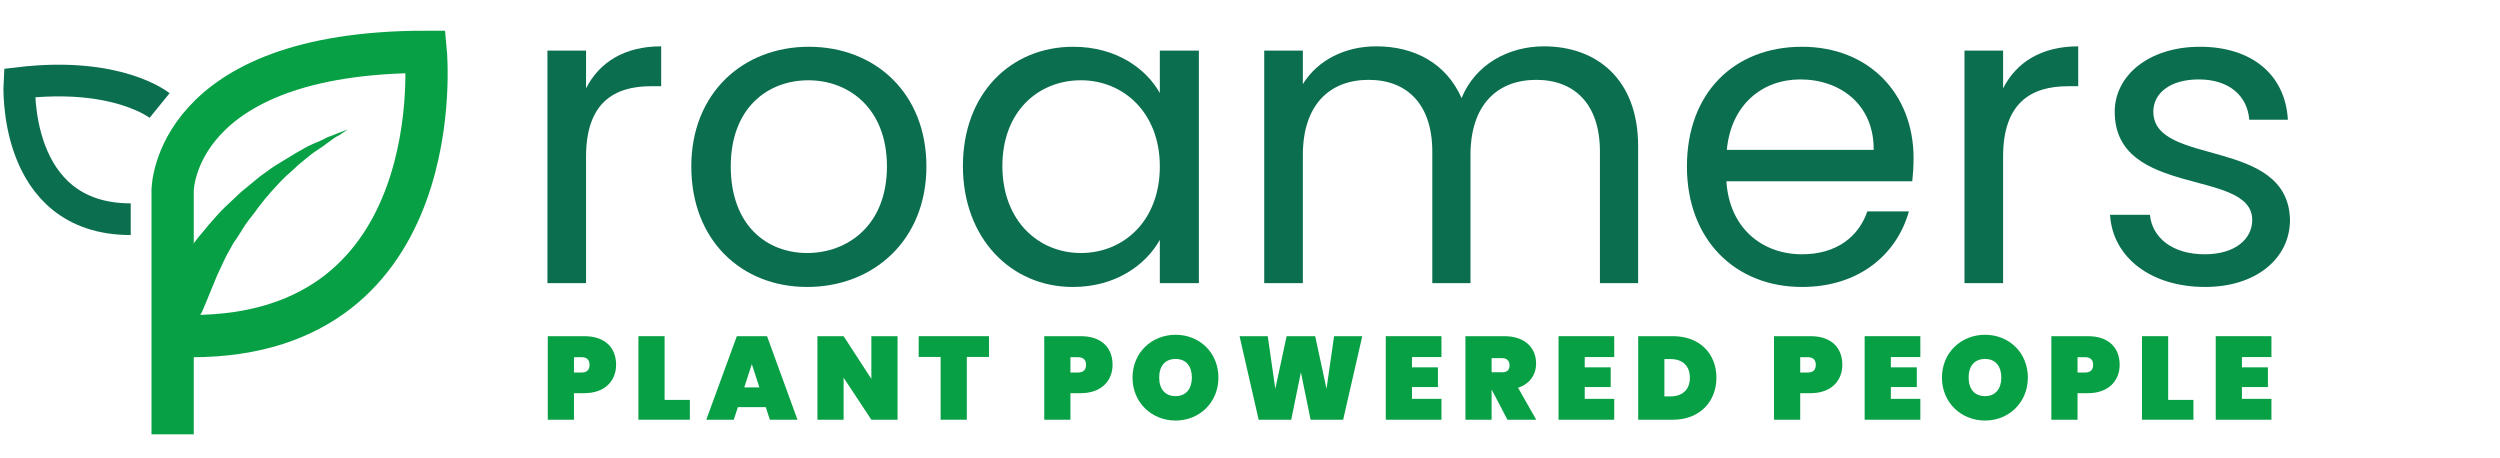
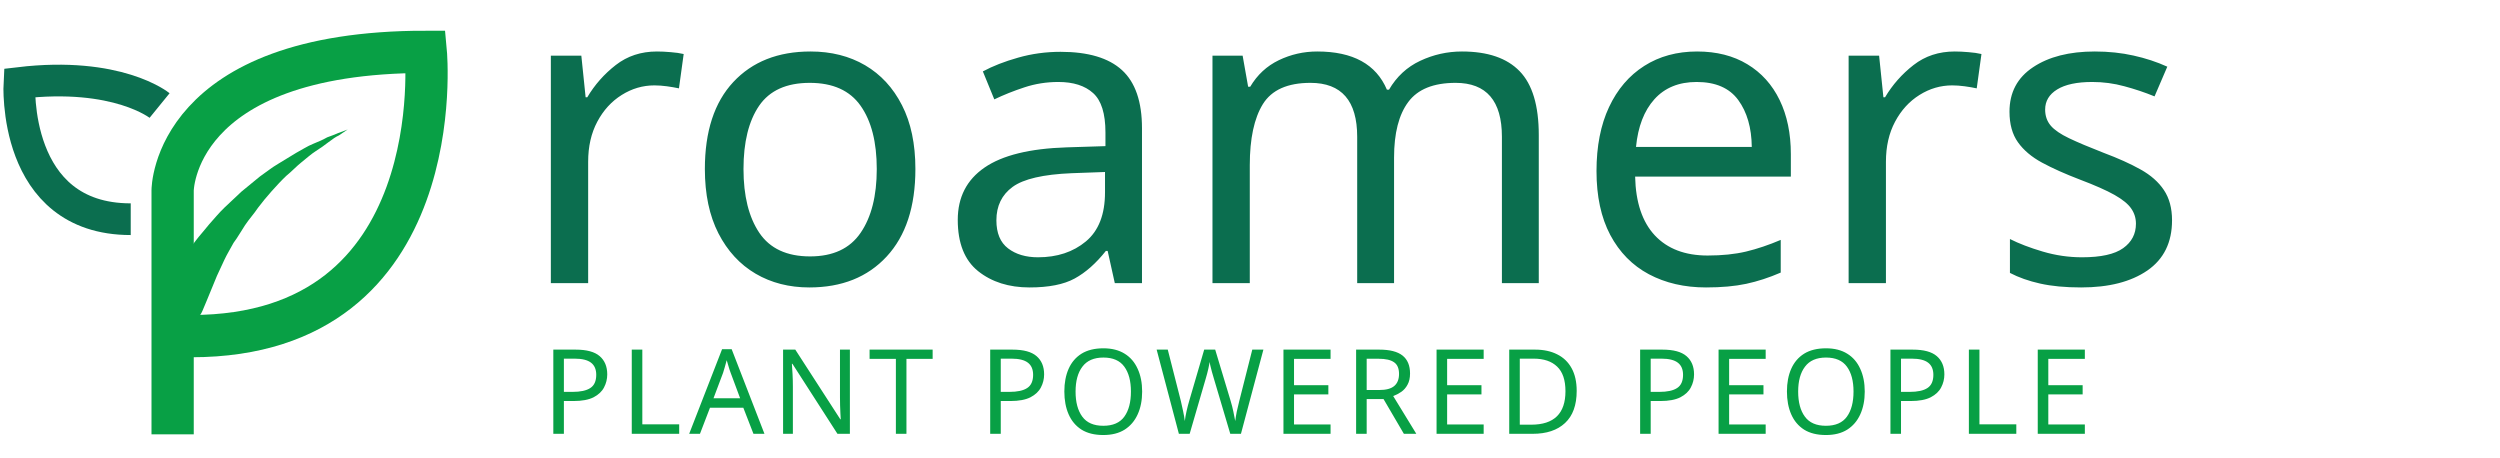
<svg xmlns="http://www.w3.org/2000/svg" version="1.1" id="Layer_1" x="0px" y="0px" width="354.949px" height="65px" viewBox="0 0 354.949 65" enable-background="new 0 0 354.949 65" xml:space="preserve">
  <path stroke="#03CE6A" stroke-width="6.653" stroke-miterlimit="10" d="M97.518,139.009" />
  <path fill="none" stroke="#08A045" stroke-width="6" stroke-miterlimit="10" d="M24.509,61.669V27.044c0,0,0-19.685,35.943-19.685  c0,0,3.762,40.364-33.283,40.364" />
  <g>
    <path fill="#08A045" d="M23.137,40.924c0,0,0.349-0.433,0.816-1.198s1.282-1.951,2.2-3.361c0.463-0.645,1.038-1.407,1.613-2.168   s1.269-1.507,1.954-2.374c0.682-0.758,1.38-1.612,2.17-2.367c0.802-0.755,1.592-1.498,2.394-2.252   c0.91-0.751,1.697-1.387,2.607-2.138c0.906-0.632,1.693-1.279,2.596-1.803s1.686-1.051,2.589-1.575   c0.792-0.419,1.575-0.947,2.364-1.258c0.789-0.312,1.457-0.615,2.018-0.933c0.557-0.199,1.115-0.409,1.565-0.611   c0.896-0.308,1.346-0.51,1.346-0.51s-0.453,0.322-1.249,0.849c-0.45,0.202-0.903,0.524-1.467,0.95s-1.129,0.852-1.813,1.275   c-0.672,0.423-1.363,1.061-2.038,1.592s-1.37,1.289-2.156,1.924c-0.679,0.639-1.373,1.396-2.056,2.155   c-0.682,0.758-1.38,1.612-1.954,2.374c-0.578,0.869-1.272,1.615-1.85,2.485c-0.578,0.869-1.048,1.742-1.622,2.492   c-0.47,0.873-0.937,1.626-1.296,2.394s-0.706,1.525-1.065,2.293c-0.595,1.42-1.075,2.628-1.437,3.492   c-0.362,0.876-0.595,1.42-0.595,1.42c-0.713,1.752-2.616,2.461-4.369,1.748c-1.752-0.713-2.461-2.616-1.748-4.369   C22.896,41.36,22.903,41.145,23.137,40.924L23.137,40.924z" />
  </g>
  <path fill="none" stroke="#03CE6A" stroke-width="1.106" stroke-miterlimit="10" d="M18.758,38.666" />
  <path fill="none" stroke="#0B6E4F" stroke-width="4.5" stroke-miterlimit="10" d="M18.56,31.122  c-16.917,0-15.809-19.344-15.809-19.344c13.934-1.653,19.907,3.205,19.907,3.205" />
-   <g enable-background="new    ">
-     <path fill="#0B6E4F" d="M83.207,40.201h-5.483V7.181h5.483v5.362c1.868-3.676,5.423-5.965,10.666-5.965v5.664h-1.446   c-5.242,0-9.219,2.35-9.219,10.002V40.201z" />
-     <path fill="#0B6E4F" d="M114.6,40.743c-9.34,0-16.45-6.628-16.45-17.112c0-10.425,7.352-16.992,16.691-16.992   c9.4,0,16.691,6.567,16.691,16.992C131.533,34.115,124,40.743,114.6,40.743z M114.6,35.923c5.725,0,11.328-3.917,11.328-12.292   c0-8.315-5.483-12.232-11.147-12.232c-5.784,0-11.027,3.917-11.027,12.232C103.754,32.006,108.875,35.923,114.6,35.923z" />
-     <path fill="#0B6E4F" d="M152.38,6.639c6.146,0,10.364,3.133,12.292,6.567V7.181h5.544v33.021h-5.544v-6.146   c-1.988,3.556-6.267,6.688-12.353,6.688c-8.797,0-15.606-6.93-15.606-17.173C136.713,13.267,143.523,6.639,152.38,6.639z    M153.465,11.398c-6.026,0-11.147,4.398-11.147,12.172s5.121,12.353,11.147,12.353c6.025,0,11.207-4.52,11.207-12.292   C164.672,15.978,159.491,11.398,153.465,11.398z" />
-     <path fill="#0B6E4F" d="M227.158,21.521c0-6.749-3.615-10.184-9.038-10.184c-5.544,0-9.34,3.556-9.34,10.666v18.197h-5.423v-18.68   c0-6.749-3.616-10.184-9.039-10.184c-5.544,0-9.34,3.556-9.34,10.666v18.197h-5.483V7.181h5.483v4.76   c2.169-3.495,6.086-5.362,10.425-5.362c5.423,0,9.942,2.41,12.111,7.351c1.929-4.76,6.628-7.351,11.689-7.351   c7.532,0,13.378,4.699,13.378,14.16v19.463h-5.424V21.521z" />
-     <path fill="#0B6E4F" d="M255.839,40.743c-9.4,0-16.33-6.628-16.33-17.112c0-10.425,6.688-16.992,16.33-16.992   c9.581,0,15.848,6.748,15.848,15.787c0,1.205-0.061,2.169-0.181,3.313h-26.393c0.422,6.688,5.121,10.364,10.726,10.364   c4.94,0,8.074-2.53,9.279-6.086h5.905C269.336,36.043,264.033,40.743,255.839,40.743z M245.173,21.28h20.85   c0.06-6.447-4.761-10.003-10.425-10.003C250.234,11.277,245.775,14.833,245.173,21.28z" />
-     <path fill="#0B6E4F" d="M284.399,40.201h-5.483V7.181h5.483v5.362c1.868-3.676,5.423-5.965,10.666-5.965v5.664h-1.446   c-5.242,0-9.22,2.35-9.22,10.002V40.201z" />
-     <path fill="#0B6E4F" d="M313.081,40.743c-7.713,0-13.137-4.218-13.498-10.243h5.664c0.302,3.193,3.134,5.604,7.773,5.604   c4.338,0,6.749-2.169,6.749-4.881c0-7.352-19.523-3.073-19.523-15.365c0-5.062,4.76-9.219,12.111-9.219   c7.291,0,12.111,3.916,12.474,10.363h-5.483c-0.241-3.313-2.772-5.725-7.171-5.725c-4.037,0-6.447,1.929-6.447,4.58   c0,7.833,19.161,3.555,19.402,15.365C325.132,36.646,320.372,40.743,313.081,40.743z" />
-   </g>
-   <g enable-background="new    ">
-     <path fill="#08A045" d="M82.967,55.823h-1.474v3.77h-3.719V47.73h5.193c2.982,0,4.507,1.676,4.507,4.071   C87.474,53.997,85.949,55.823,82.967,55.823z M82.548,52.892c0.837,0,1.156-0.437,1.156-1.09s-0.318-1.089-1.156-1.089h-1.056   v2.179H82.548z" />
-     <path fill="#08A045" d="M94.36,47.73v9.048h3.585v2.814h-7.305V47.73H94.36z" />
-     <path fill="#08A045" d="M108.72,57.8h-3.954l-0.586,1.793h-3.904l4.339-11.862h4.289l4.323,11.862h-3.921L108.72,57.8z    M106.743,51.701l-1.072,3.301h2.145L106.743,51.701z" />
-     <path fill="#08A045" d="M127.434,47.73v11.862h-3.72l-3.938-5.965v5.965h-3.719V47.73h3.719l3.938,6.065V47.73H127.434z" />
-     <path fill="#08A045" d="M130.434,47.73h9.985v2.949h-3.15v8.913h-3.719V50.68h-3.116V47.73z" />
-     <path fill="#08A045" d="M153.455,55.823h-1.475v3.77h-3.719V47.73h5.193c2.982,0,4.507,1.676,4.507,4.071   C157.962,53.997,156.437,55.823,153.455,55.823z M153.036,52.892c0.838,0,1.156-0.437,1.156-1.09s-0.318-1.089-1.156-1.089h-1.056   v2.179H153.036z" />
-     <path fill="#08A045" d="M166.91,59.71c-3.368,0-6.115-2.529-6.115-6.099c0-3.568,2.747-6.081,6.115-6.081   c3.384,0,6.081,2.513,6.081,6.081C172.991,57.181,170.261,59.71,166.91,59.71z M166.91,56.242c1.491,0,2.312-1.056,2.312-2.631   c0-1.608-0.82-2.646-2.312-2.646c-1.525,0-2.329,1.038-2.329,2.646C164.581,55.187,165.385,56.242,166.91,56.242z" />
-     <path fill="#08A045" d="M175.991,47.73h4.004l1.072,7.473l1.608-7.473h4.055l1.608,7.473l1.072-7.473h4.004l-2.714,11.862h-4.624   l-1.374-6.735l-1.374,6.735h-4.624L175.991,47.73z" />
-     <path fill="#08A045" d="M204.659,50.696h-4.188v1.458h3.686v2.798h-3.686v1.675h4.188v2.966h-7.908V47.73h7.908V50.696z" />
-     <path fill="#08A045" d="M213.589,47.73c2.982,0,4.507,1.709,4.507,3.888c0,1.558-0.871,2.881-2.562,3.435l2.58,4.54h-4.089   l-2.228-4.256h-0.018v4.256h-3.719V47.73H213.589z M213.254,50.847h-1.475v2.011h1.475c0.704,0,1.072-0.302,1.072-1.005   C214.326,51.249,213.958,50.847,213.254,50.847z" />
-     <path fill="#08A045" d="M229.188,50.696H225v1.458h3.686v2.798H225v1.675h4.188v2.966h-7.908V47.73h7.908V50.696z" />
-     <path fill="#08A045" d="M243.698,53.628c0,3.385-2.379,5.965-6.165,5.965h-4.942V47.73h4.942   C241.319,47.73,243.698,50.21,243.698,53.628z M237.198,56.275c1.642,0,2.73-0.922,2.73-2.647s-1.089-2.646-2.73-2.646h-0.888   v5.294H237.198z" />
-     <path fill="#08A045" d="M257.068,55.823h-1.475v3.77h-3.719V47.73h5.193c2.982,0,4.507,1.676,4.507,4.071   C261.575,53.997,260.051,55.823,257.068,55.823z M256.649,52.892c0.838,0,1.156-0.437,1.156-1.09s-0.318-1.089-1.156-1.089h-1.056   v2.179H256.649z" />
-     <path fill="#08A045" d="M272.651,50.696h-4.188v1.458h3.686v2.798h-3.686v1.675h4.188v2.966h-7.908V47.73h7.908V50.696z" />
-     <path fill="#08A045" d="M281.833,59.71c-3.368,0-6.115-2.529-6.115-6.099c0-3.568,2.747-6.081,6.115-6.081   c3.384,0,6.081,2.513,6.081,6.081C287.914,57.181,285.183,59.71,281.833,59.71z M281.833,56.242c1.491,0,2.312-1.056,2.312-2.631   c0-1.608-0.82-2.646-2.312-2.646c-1.524,0-2.329,1.038-2.329,2.646C279.504,55.187,280.308,56.242,281.833,56.242z" />
-     <path fill="#08A045" d="M296.443,55.823h-1.475v3.77h-3.719V47.73h5.193c2.982,0,4.507,1.676,4.507,4.071   C300.95,53.997,299.426,55.823,296.443,55.823z M296.024,52.892c0.838,0,1.156-0.437,1.156-1.09s-0.318-1.089-1.156-1.089h-1.056   v2.179H296.024z" />
-     <path fill="#08A045" d="M307.836,47.73v9.048h3.586v2.814h-7.305V47.73H307.836z" />
-     <path fill="#08A045" d="M322.498,50.696h-4.189v1.458h3.687v2.798h-3.687v1.675h4.189v2.966h-7.908V47.73h7.908V50.696z" />
-   </g>
+   <text transform="matrix(1 0 0 1 73.0844 40.2014)" fill="#0B6E4F" font-family="'Poppins-Regular'" font-size="60.255">roamers</text>
+   <text transform="matrix(1 0 0 1 76.9354 61.5926)" fill="#08A045" font-family="'Poppins-Black'" font-size="16.755" letter-spacing="1">PLANT POWERED PEOPLE</text>
</svg>
